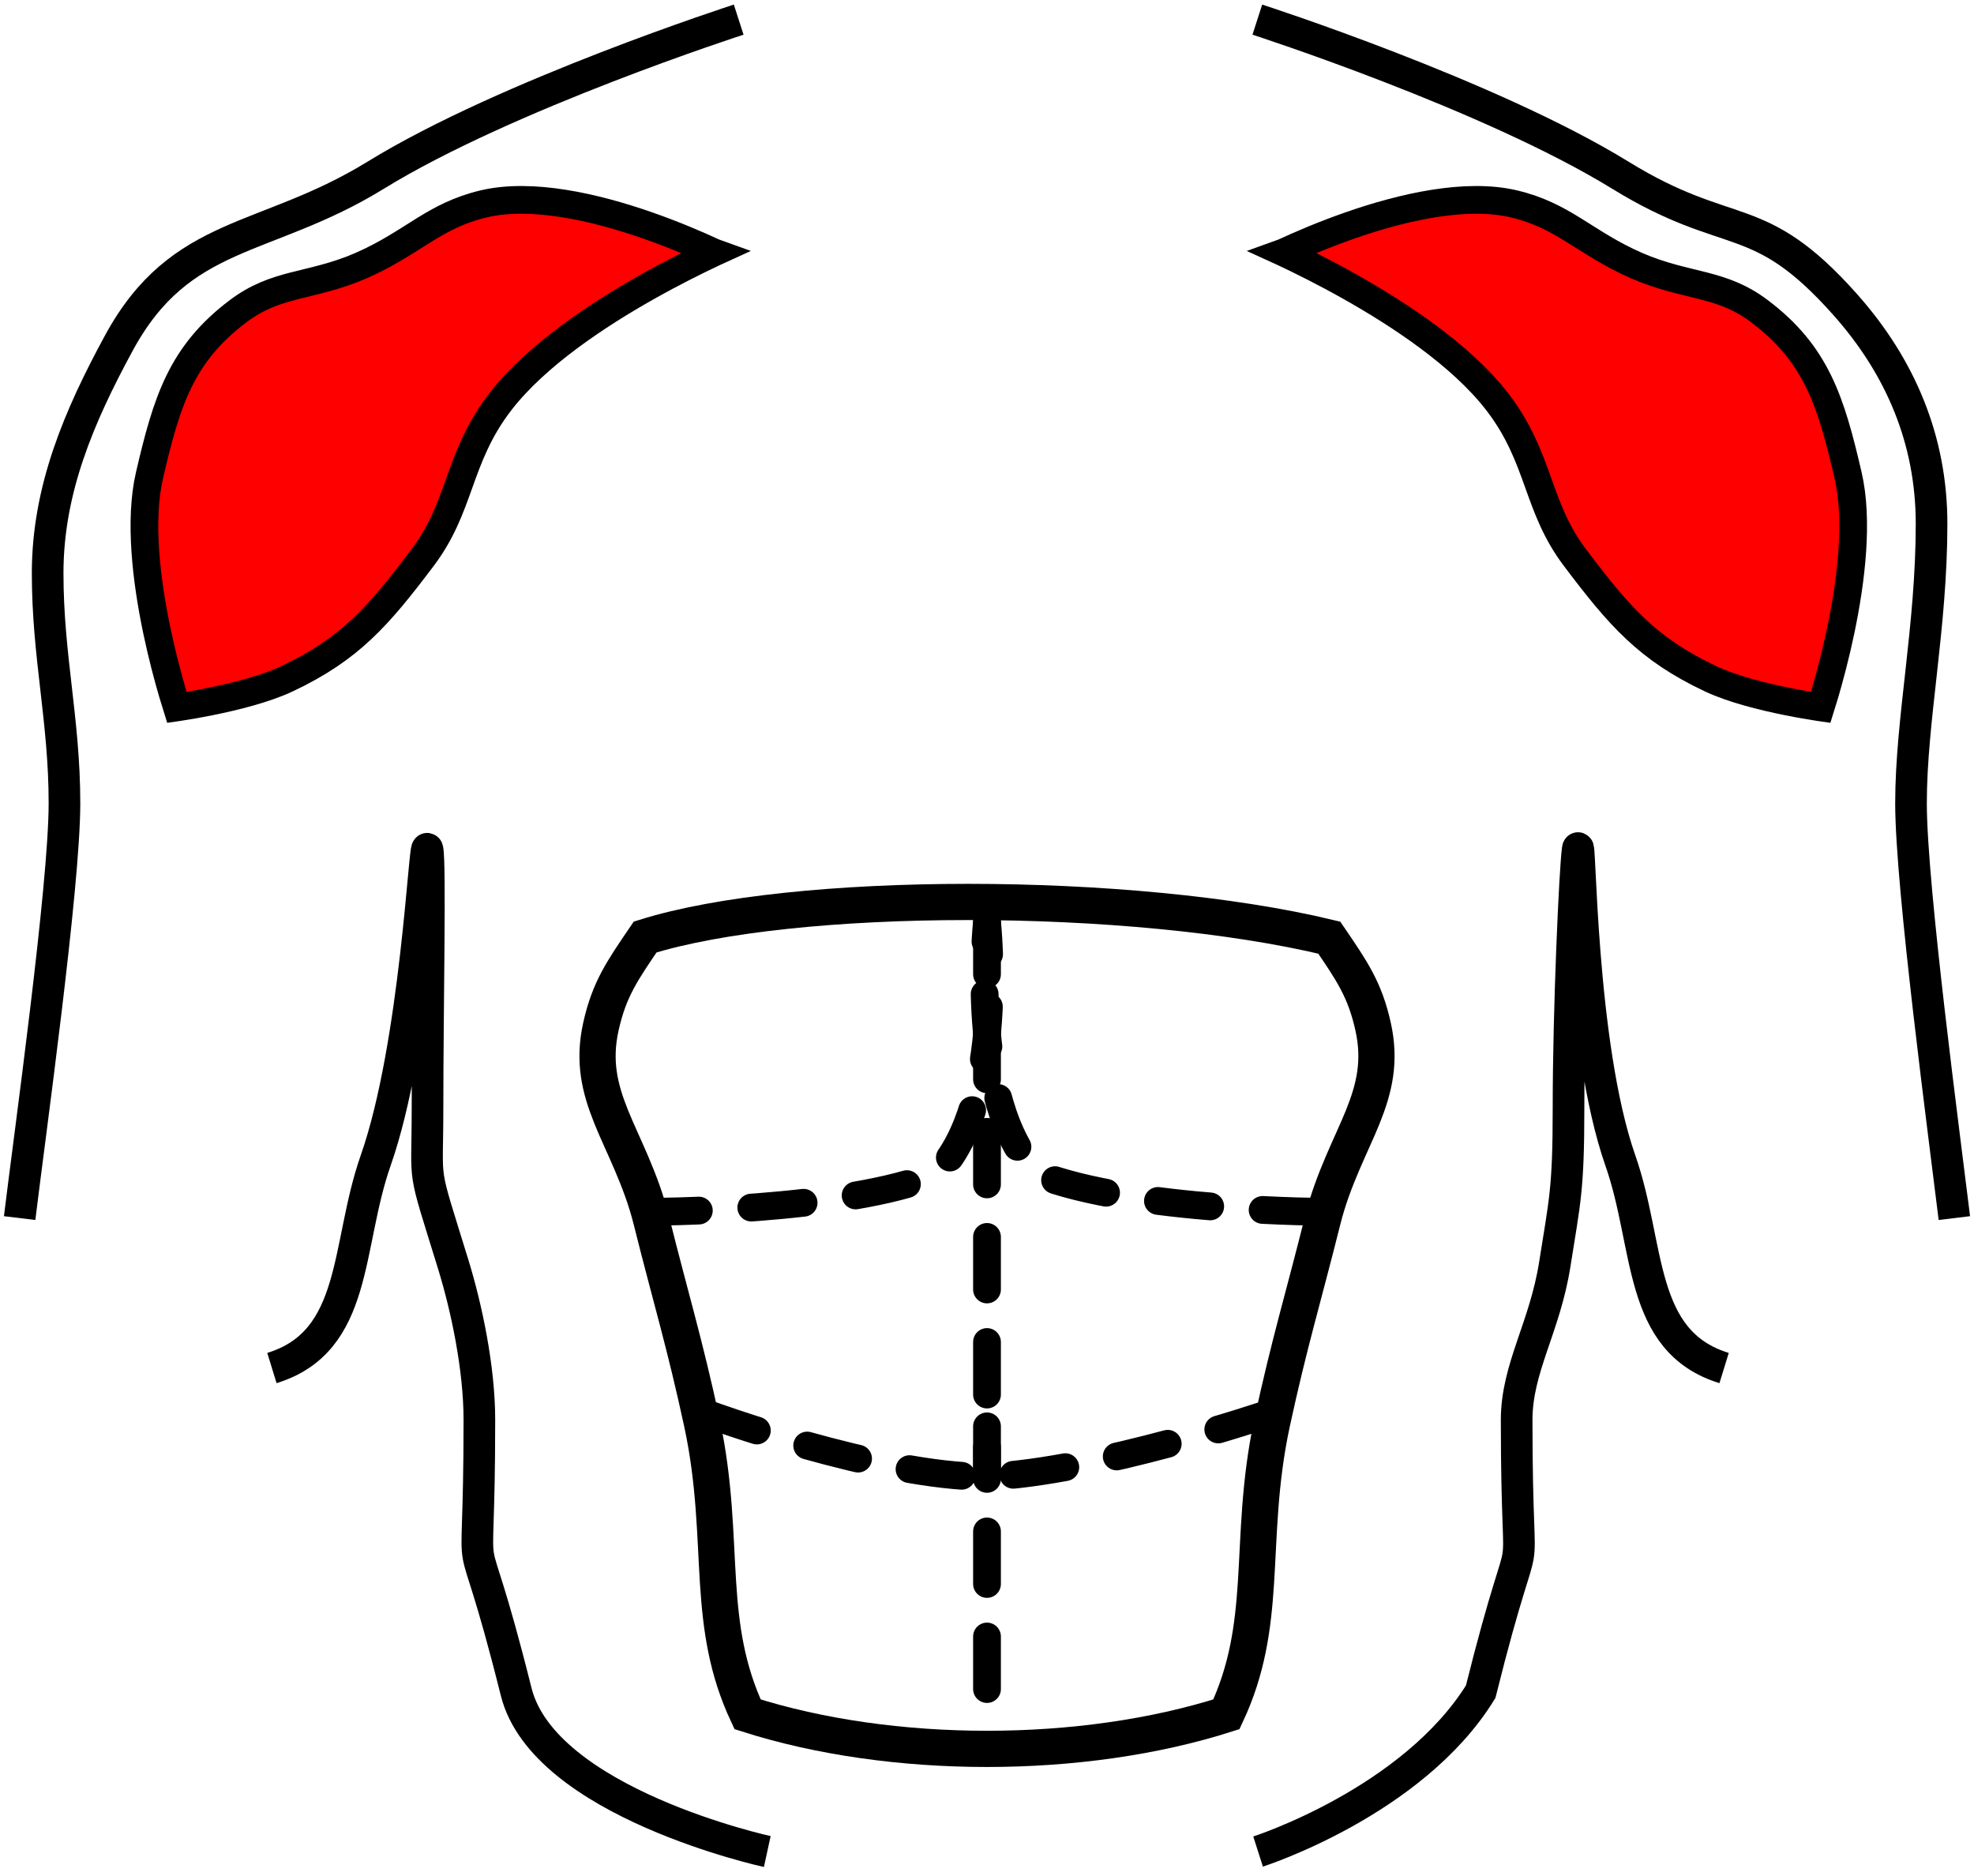
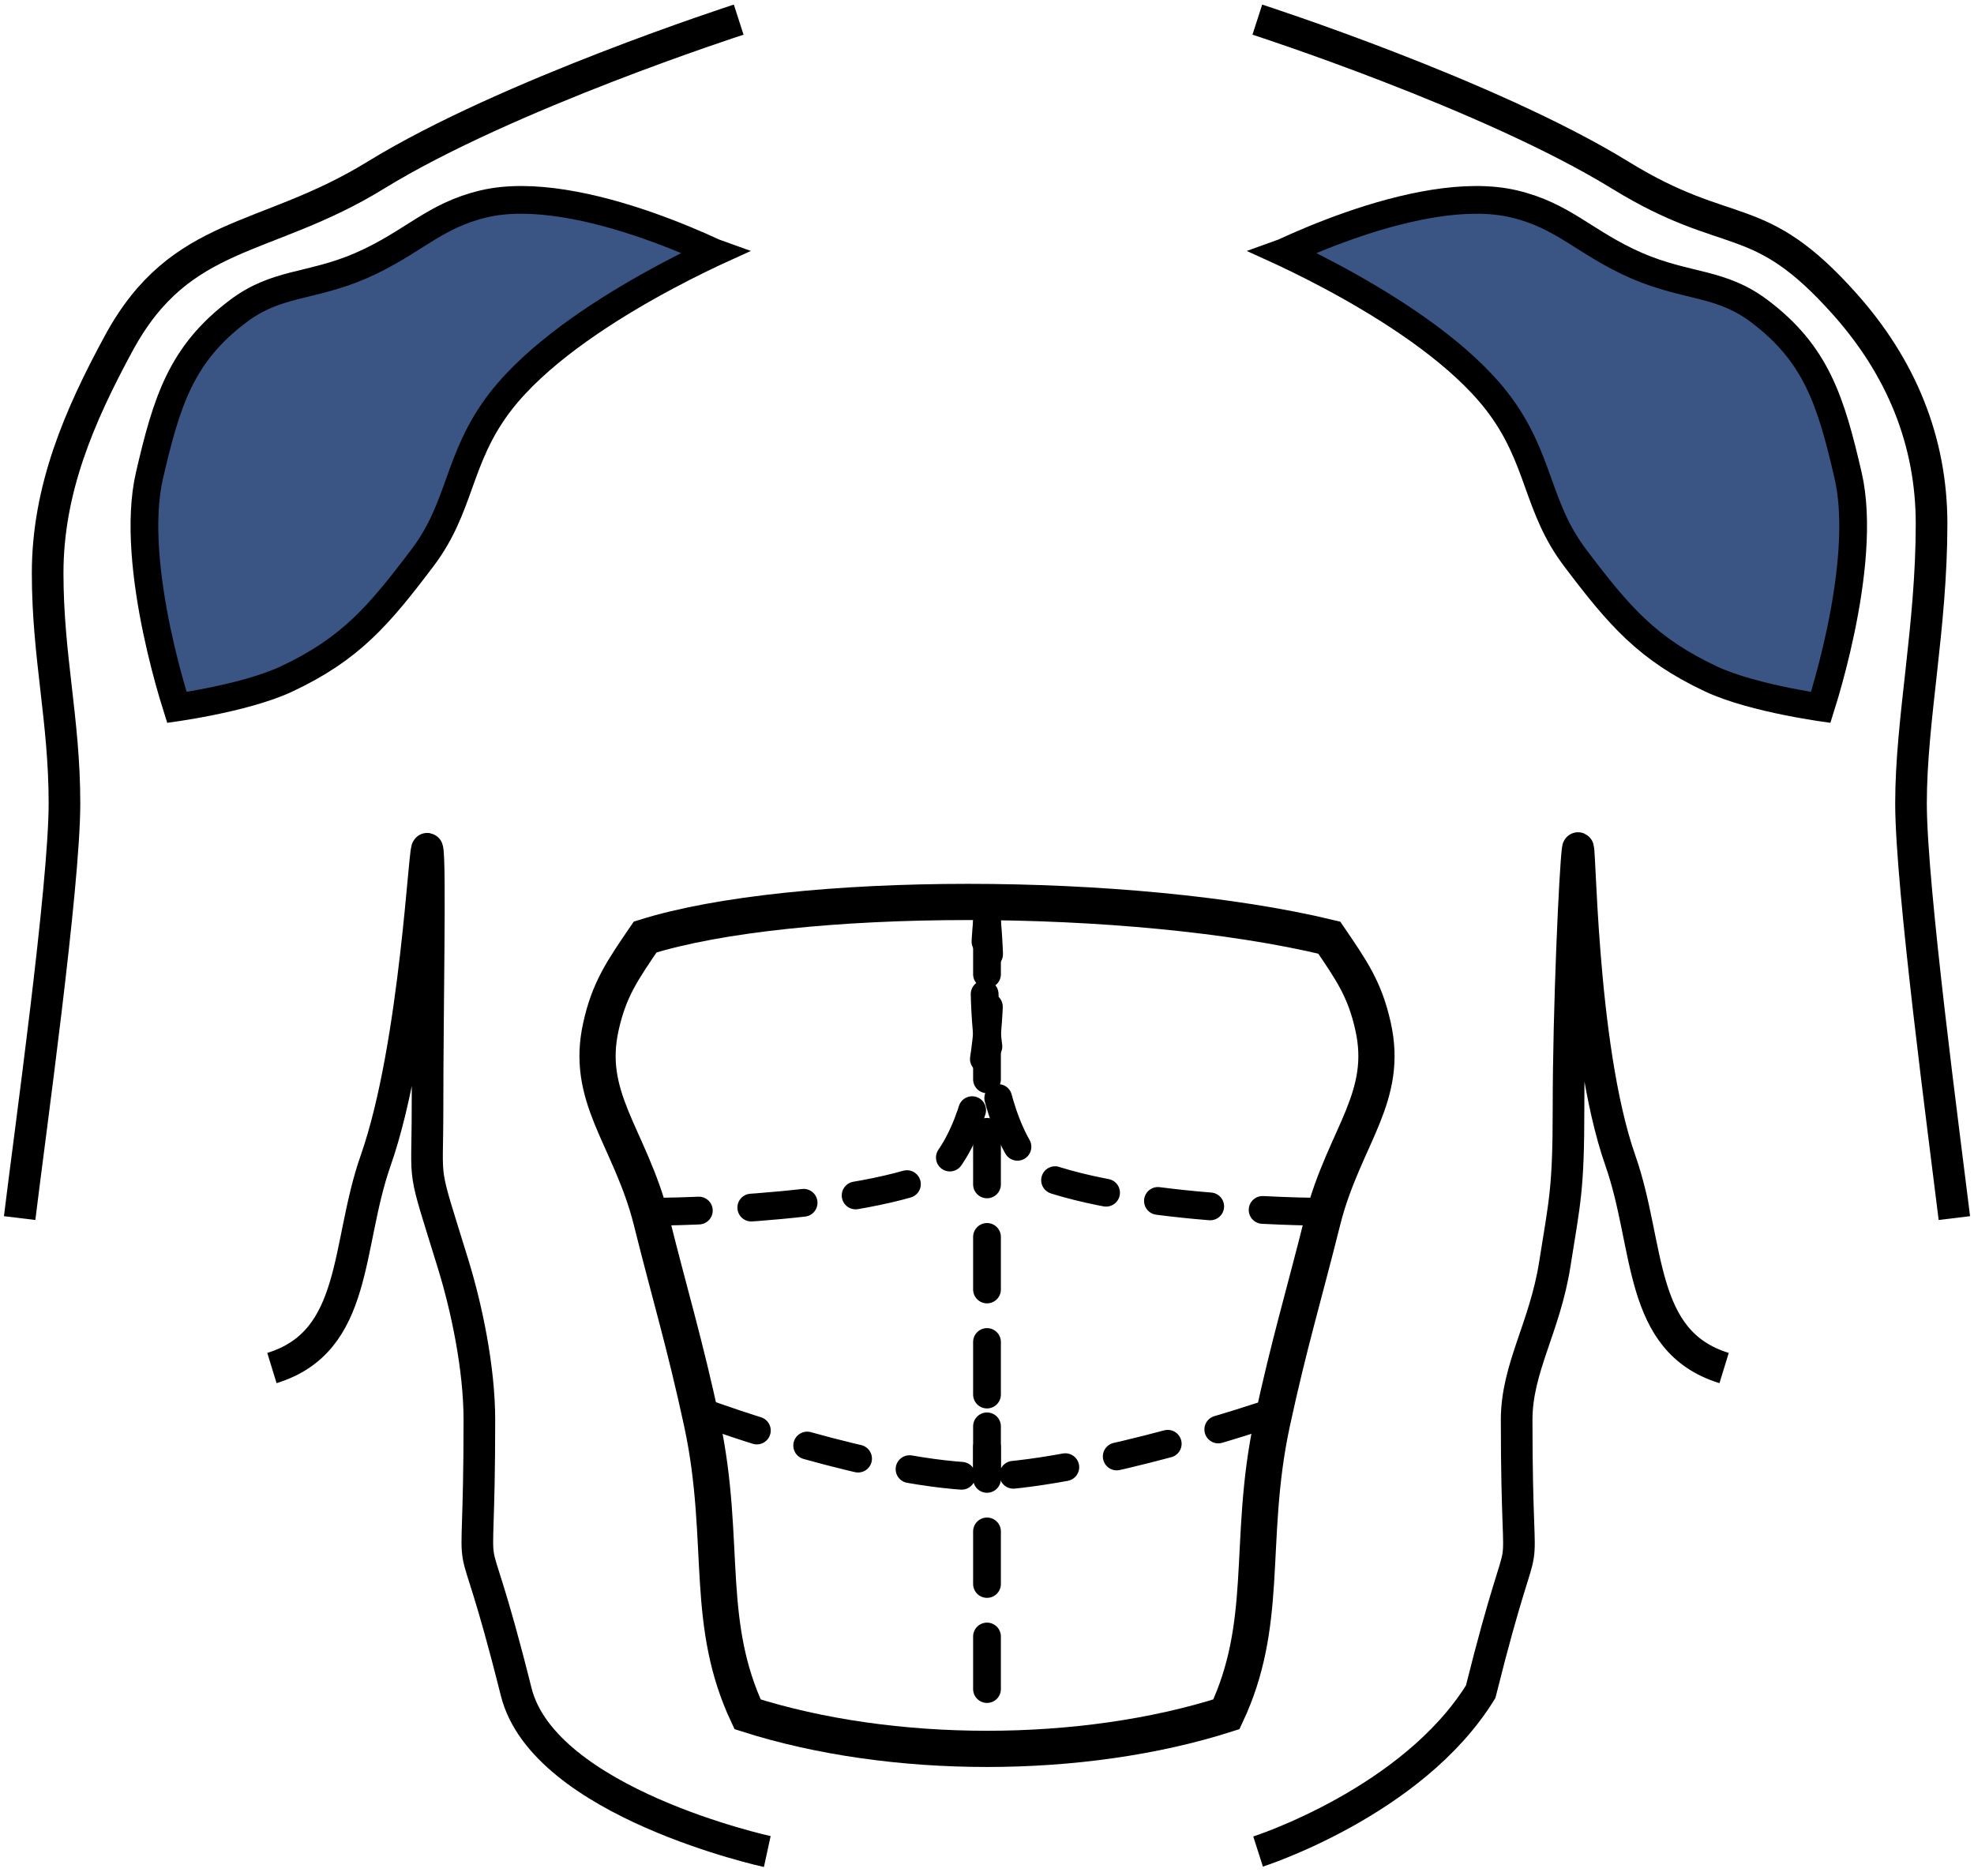
<svg xmlns="http://www.w3.org/2000/svg" width="201" height="191" viewBox="0 0 201 191" fill="none">
  <path d="M98.572 91.844C111.68 91.844 125.327 93.068 135.35 95.478C137.649 98.853 138.976 100.761 139.813 104.531C140.6 108.069 139.943 110.801 138.76 113.74C137.608 116.601 135.728 120.07 134.686 124.24C132.703 132.172 131.287 136.735 129.533 144.854C128.206 150.996 128.199 156.359 127.887 161.161C127.587 165.77 127.011 170.014 124.877 174.566C110.167 179.259 90.831 179.26 76.122 174.566C73.988 170.014 73.412 165.77 73.113 161.161C72.802 156.359 72.794 150.996 71.467 144.854C69.713 136.735 68.297 132.172 66.314 124.24C65.272 120.07 63.392 116.601 62.24 113.74C61.057 110.801 60.4 108.069 61.187 104.531C62.03 100.738 63.367 98.829 65.692 95.415C73.177 93.066 85.477 91.844 98.572 91.844Z" stroke="black" stroke-width="3.687" />
  <path d="M65.81 123.403C65.81 123.403 86.159 123.403 95.361 119.549C102.509 112.226 100.5 93.854 100.5 93.854C100.5 93.854 98.491 112.226 105.639 119.549C115.484 123.403 135.189 123.403 135.189 123.403" stroke="black" stroke-width="2.828" stroke-linecap="round" stroke-dasharray="5.35 5.35" />
  <path d="M71.995 143.959C71.995 143.959 89.417 150.382 100.5 150.382M129.154 143.959C129.154 143.959 111.682 149.892 100.5 150.382M100.5 93.854C100.5 93.854 100.5 128.307 100.5 150.382" stroke="black" stroke-width="2.828" stroke-linecap="round" stroke-dasharray="5.35 5.35" />
  <path d="M100.5 145.243V160.66V176.077" stroke="black" stroke-width="2.828" stroke-linecap="round" stroke-dasharray="5.35 5.35" />
  <path d="M128.026 2C128.026 2 151.616 9.613 164.993 17.843C176.24 24.763 178.961 20.973 187.89 31.018C193.539 37.374 196.679 44.837 196.679 53.34C196.679 63.902 194.586 73.297 194.586 81.8C194.586 90.303 198.007 115.846 199 124.036M175.555 139.305C166.74 136.593 168.046 126.885 164.993 118.181C160.841 106.344 160.926 84.423 160.646 86.496C160.366 88.568 159.712 102.589 159.712 112.9C159.712 121.15 159.331 122.301 158.314 128.743C157.297 135.185 154.431 139.305 154.431 144.586C154.431 165.71 156.048 151.145 150.767 172.269C143.831 183.506 128.103 188.54 128.103 188.54M78.127 188.54C78.127 188.54 55.387 183.587 52.557 172.269C47.276 151.145 48.812 165.71 48.812 144.586C48.812 139.305 47.504 133.151 46.148 128.743C42.898 118.181 43.531 121.15 43.531 112.9C43.531 102.589 43.841 88.006 43.531 86.496C43.236 85.059 42.402 106.344 38.25 118.181C35.197 126.885 36.503 136.593 27.688 139.305M2 124.036C3.023 115.594 6.564 90.303 6.564 81.8C6.564 73.297 4.852 66.865 4.852 58.362C4.852 49.859 8.049 42.397 12.107 34.924C18.409 23.32 27.003 24.763 38.25 17.843C51.627 9.613 75.216 2 75.216 2" stroke="black" stroke-width="3.221" />
-   <path d="M49.251 20.761C54.115 19.609 60.552 21.07 65.98 22.969C68.653 23.904 71.006 24.918 72.691 25.698C72.699 25.701 72.707 25.705 72.715 25.708C72.697 25.716 72.68 25.725 72.662 25.734C70.935 26.547 68.56 27.724 65.965 29.184C60.823 32.076 54.63 36.176 51 40.843C48.712 43.785 47.706 46.573 46.769 49.183C45.833 51.793 44.969 54.217 43.015 56.804C38.539 62.732 35.66 66.088 29.19 69.133C27.03 70.15 23.982 70.921 21.393 71.441C20.115 71.698 18.978 71.888 18.161 72.014C18.11 72.022 18.06 72.028 18.012 72.035C17.889 71.644 17.739 71.158 17.573 70.592C17.104 68.99 16.503 66.755 15.972 64.222C14.897 59.094 14.162 52.976 15.221 48.407C16.974 40.851 18.455 36.045 24.262 31.677C26.178 30.236 27.947 29.629 29.911 29.119C31.86 28.614 34.159 28.178 36.732 27.06C39.406 25.898 41.363 24.543 43.172 23.426C44.987 22.305 46.752 21.353 49.251 20.761Z" fill="#FF0000" stroke="black" stroke-width="2.823" />
-   <path d="M154.151 20.761C149.286 19.609 142.849 21.07 137.422 22.969C134.749 23.904 132.395 24.918 130.711 25.698C130.703 25.701 130.695 25.705 130.687 25.708C130.705 25.716 130.722 25.725 130.74 25.734C132.466 26.547 134.842 27.724 137.437 29.184C142.579 32.076 148.772 36.176 152.402 40.843C154.69 43.785 155.696 46.573 156.632 49.183C157.569 51.793 158.433 54.217 160.386 56.804C164.863 62.732 167.742 66.088 174.212 69.133C176.371 70.15 179.419 70.921 182.008 71.441C183.287 71.698 184.424 71.888 185.241 72.014C185.292 72.022 185.342 72.028 185.39 72.035C185.513 71.644 185.663 71.158 185.829 70.592C186.297 68.99 186.898 66.755 187.429 64.222C188.504 59.094 189.24 52.976 188.18 48.407C186.428 40.851 184.947 36.045 179.139 31.677C177.223 30.236 175.455 29.629 173.491 29.119C171.542 28.614 169.242 28.178 166.67 27.06C163.995 25.898 162.039 24.543 160.23 23.426C158.414 22.305 156.65 21.353 154.151 20.761Z" fill="#FF0000" stroke="black" stroke-width="2.823" />
+   <path d="M49.251 20.761C54.115 19.609 60.552 21.07 65.98 22.969C68.653 23.904 71.006 24.918 72.691 25.698C72.699 25.701 72.707 25.705 72.715 25.708C72.697 25.716 72.68 25.725 72.662 25.734C70.935 26.547 68.56 27.724 65.965 29.184C60.823 32.076 54.63 36.176 51 40.843C48.712 43.785 47.706 46.573 46.769 49.183C45.833 51.793 44.969 54.217 43.015 56.804C38.539 62.732 35.66 66.088 29.19 69.133C27.03 70.15 23.982 70.921 21.393 71.441C20.115 71.698 18.978 71.888 18.161 72.014C18.11 72.022 18.06 72.028 18.012 72.035C17.889 71.644 17.739 71.158 17.573 70.592C17.104 68.99 16.503 66.755 15.972 64.222C14.897 59.094 14.162 52.976 15.221 48.407C16.974 40.851 18.455 36.045 24.262 31.677C26.178 30.236 27.947 29.629 29.911 29.119C31.86 28.614 34.159 28.178 36.732 27.06C39.406 25.898 41.363 24.543 43.172 23.426C44.987 22.305 46.752 21.353 49.251 20.761Z" fill="#3A5483" stroke="black" stroke-width="2.823" />
+   <path d="M154.151 20.761C149.286 19.609 142.849 21.07 137.422 22.969C134.749 23.904 132.395 24.918 130.711 25.698C130.703 25.701 130.695 25.705 130.687 25.708C130.705 25.716 130.722 25.725 130.74 25.734C132.466 26.547 134.842 27.724 137.437 29.184C142.579 32.076 148.772 36.176 152.402 40.843C154.69 43.785 155.696 46.573 156.632 49.183C157.569 51.793 158.433 54.217 160.386 56.804C164.863 62.732 167.742 66.088 174.212 69.133C176.371 70.15 179.419 70.921 182.008 71.441C183.287 71.698 184.424 71.888 185.241 72.014C185.292 72.022 185.342 72.028 185.39 72.035C185.513 71.644 185.663 71.158 185.829 70.592C186.297 68.99 186.898 66.755 187.429 64.222C188.504 59.094 189.24 52.976 188.18 48.407C186.428 40.851 184.947 36.045 179.139 31.677C177.223 30.236 175.455 29.629 173.491 29.119C171.542 28.614 169.242 28.178 166.67 27.06C163.995 25.898 162.039 24.543 160.23 23.426C158.414 22.305 156.65 21.353 154.151 20.761Z" fill="#3A5483" stroke="black" stroke-width="2.823" />
</svg>
